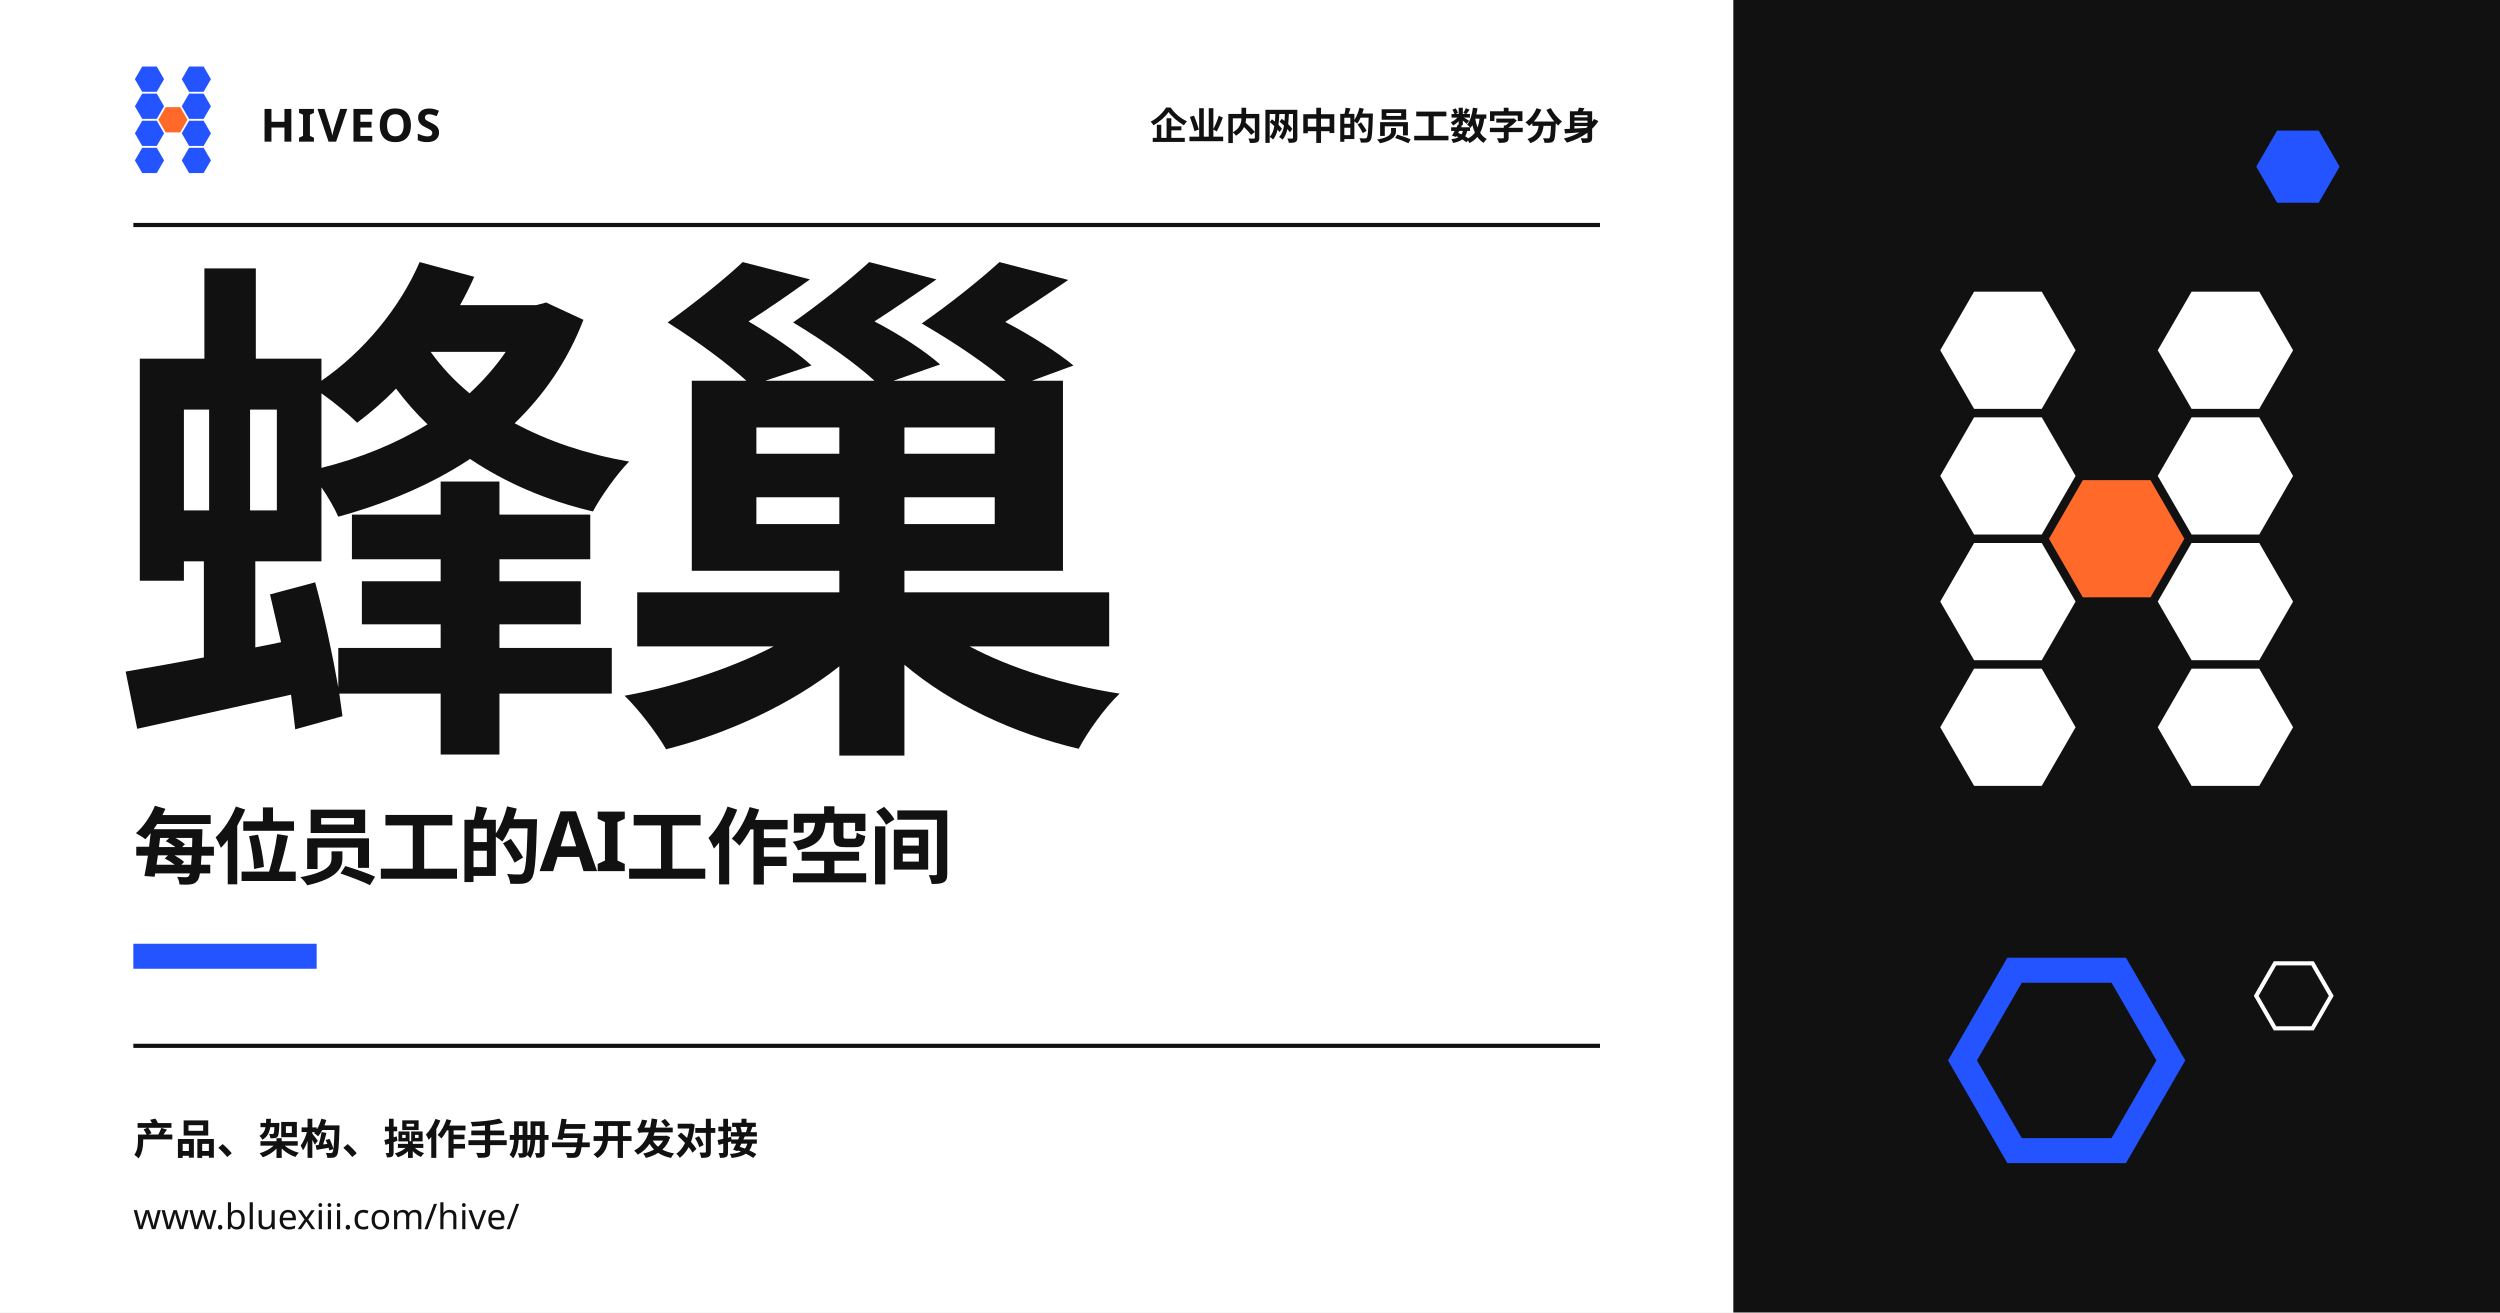
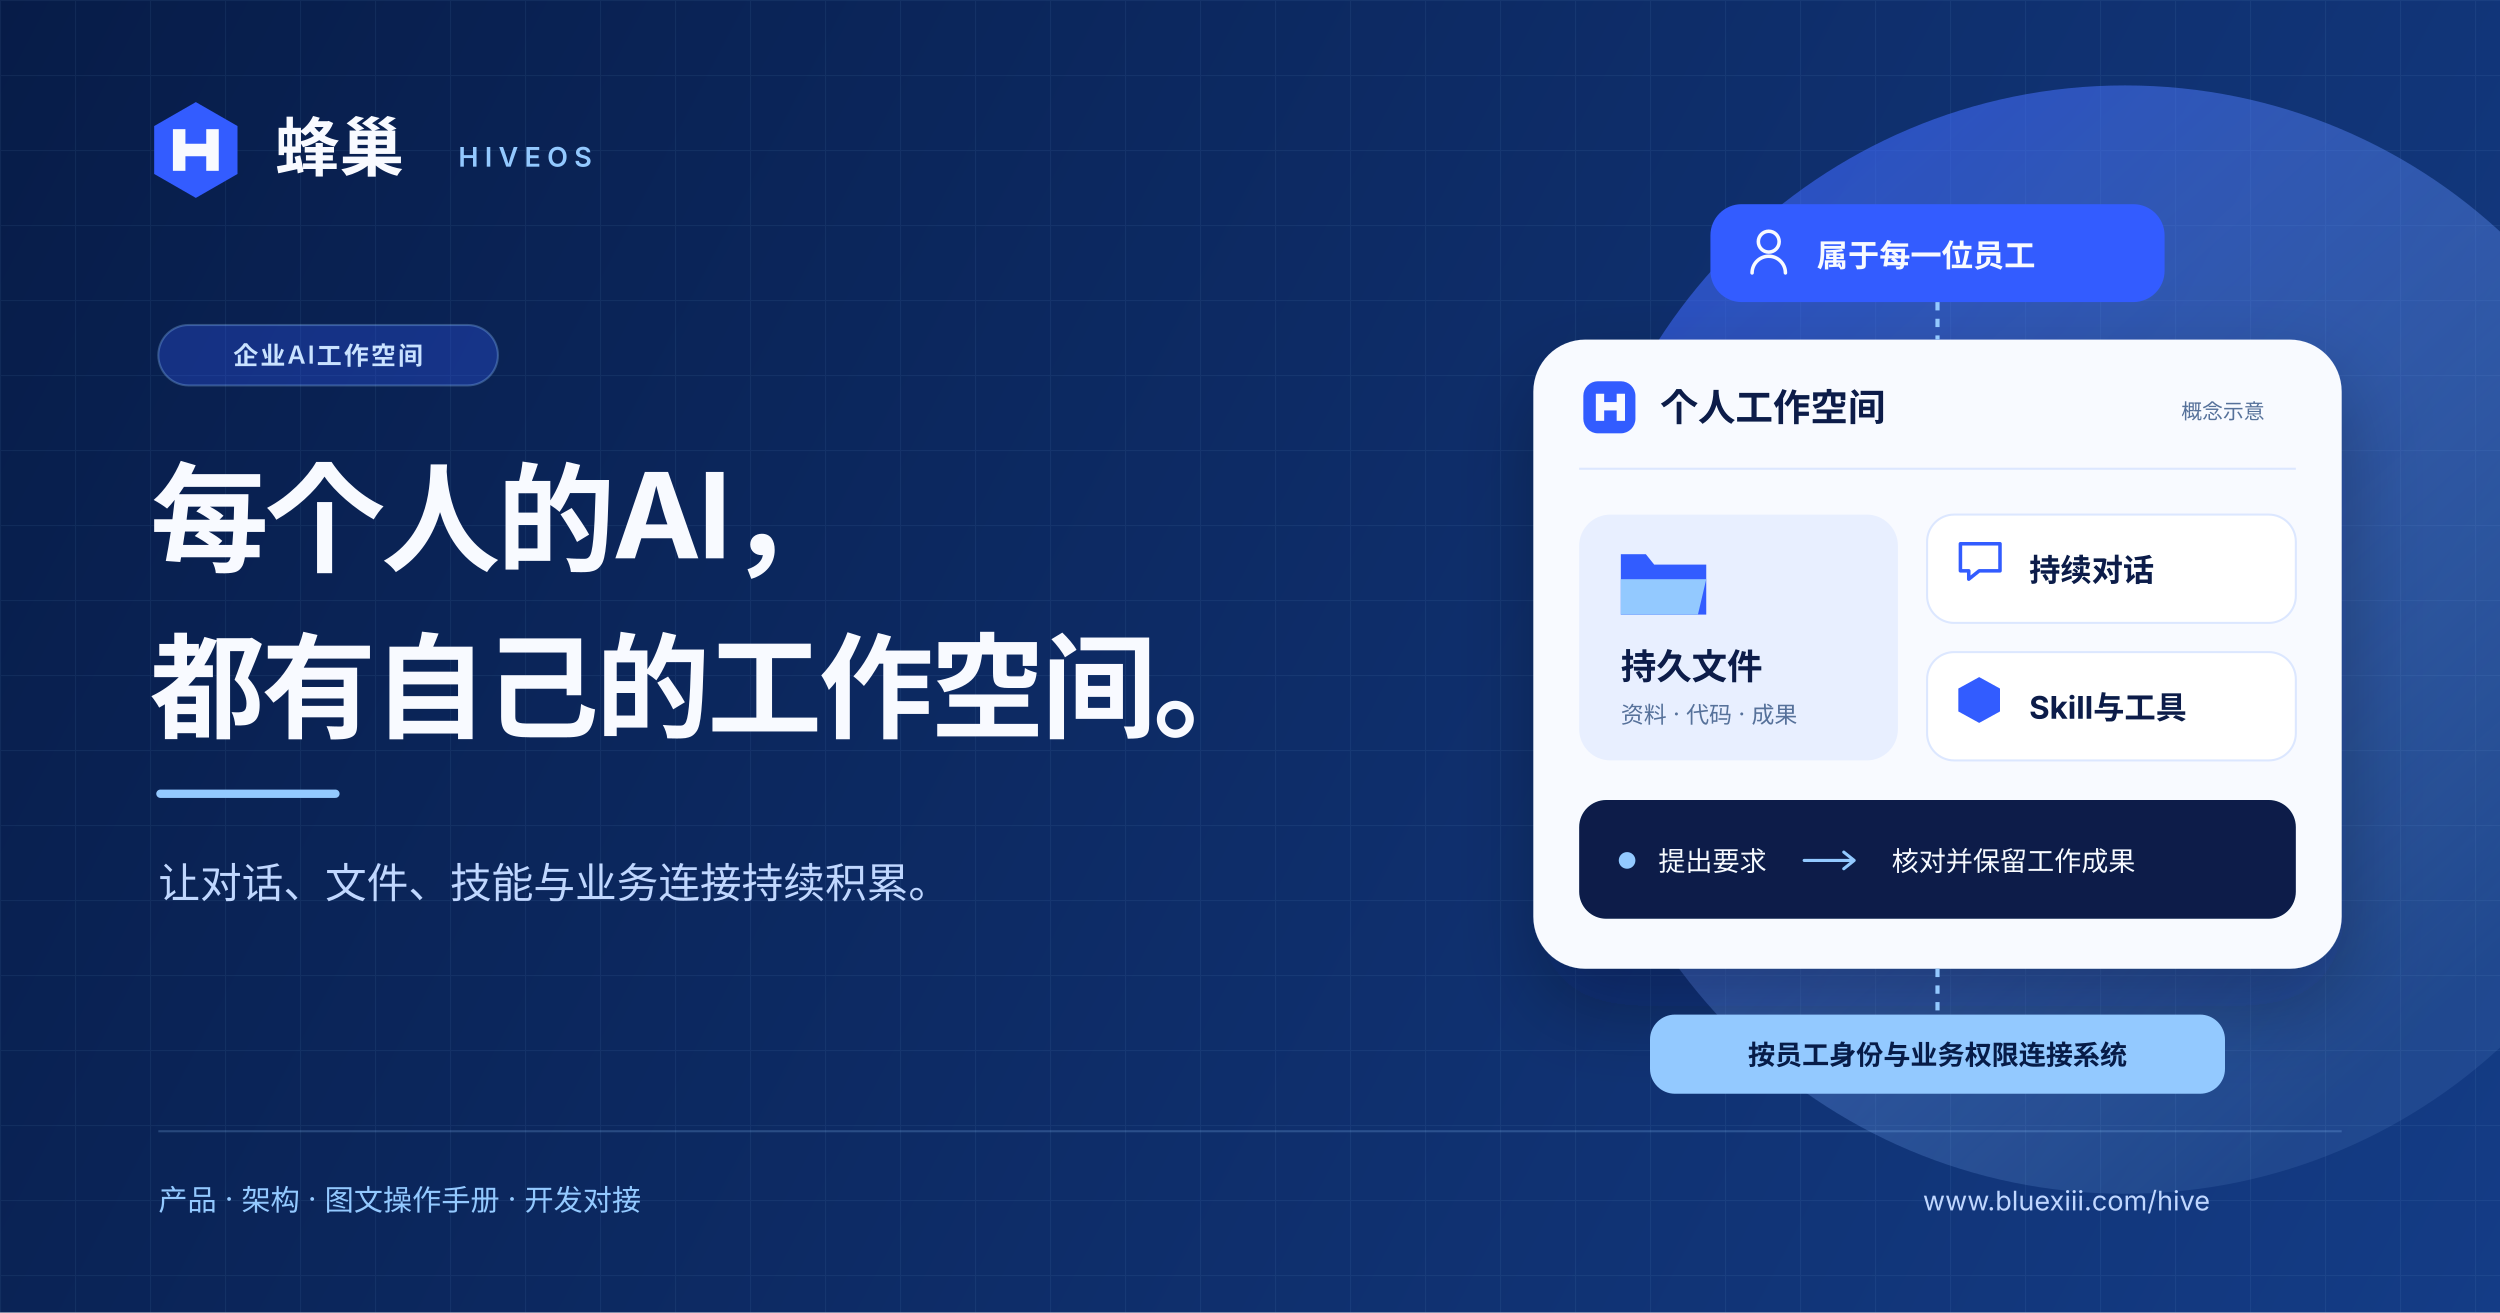
- <svg xmlns="http://www.w3.org/2000/svg" width="1200" height="630" viewBox="0 0 1200 630" fill="none" role="img" aria-labelledby="cover-title cover-description">
-   <rect width="1200" height="630" fill="#fff" />
-   <path d="M832 0h368v630H832Z" fill="#111" />
-   <path d="M64 108h704M64 502h704" stroke="#111" stroke-width="2" />
-   <g transform="translate(58 30) scale(1.25)" fill="#2454ff">
-     <path d="m5.4 6.4 2.8-4.85h5.6l2.8 4.85-2.8 4.85h-5.6Z" />
-     <path d="m5.4 16.8 2.8-4.85h5.6l2.8 4.85-2.8 4.85h-5.6Z" />
-     <path d="m5.4 27.2 2.8-4.85h5.6l2.8 4.85-2.8 4.85h-5.6Z" />
-     <path d="m5.4 37.6 2.8-4.85h5.6l2.8 4.85-2.8 4.85h-5.6Z" />
-     <path d="m23.4 6.4 2.8-4.85h5.6l2.8 4.85-2.8 4.85h-5.6Z" />
-     <path d="m23.4 16.8 2.8-4.85h5.6l2.8 4.85-2.8 4.85h-5.6Z" />
-     <path d="m23.4 27.2 2.8-4.85h5.6l2.8 4.85-2.8 4.85h-5.6Z" />
-     <path d="m23.4 37.6 2.8-4.85h5.6l2.8 4.85-2.8 4.85h-5.6Z" />
-     <path d="m14.4 22 2.8-4.85h5.6l2.8 4.85-2.8 4.85h-5.6Z" fill="#ff6a2a" />
+ <svg xmlns="http://www.w3.org/2000/svg" width="1200" height="630" viewBox="0 0 1200 630" fill="none">
+   <defs>
+     <linearGradient id="background" x1="0" y1="0" x2="1200" y2="630" gradientUnits="userSpaceOnUse">
+       <stop stop-color="#071c48" />
+       <stop offset="1" stop-color="#143c86" />
+     </linearGradient>
+     <linearGradient id="glow" x1="730" y1="110" x2="1110" y2="540" gradientUnits="userSpaceOnUse">
+       <stop stop-color="#335cff" stop-opacity=".65" />
+       <stop offset="1" stop-color="#93c9ff" stop-opacity=".1" />
+     </linearGradient>
+     <pattern id="grid" width="36" height="36" patternUnits="userSpaceOnUse">
+       <path d="M36 0H0v36" stroke="#93c9ff" stroke-opacity=".07" />
+     </pattern>
+     <filter id="shadow" x="681" y="90" width="519" height="505" filterUnits="userSpaceOnUse">
+       <feDropShadow dy="18" stdDeviation="20" flood-color="#020b21" flood-opacity=".28" />
+     </filter>
+   </defs>
+   <rect width="1200" height="630" fill="url(#background)" />
+   <rect width="1200" height="630" fill="url(#grid)" />
+   <circle cx="1020" cy="307" r="266" fill="url(#glow)" />
+   <path d="M76 543h1048" stroke="#93c9ff" stroke-opacity=".22" />
+   <g font-family="system-ui,-apple-system,'PingFang SC','Microsoft YaHei',sans-serif">
+     <path d="m94 49 20 11.5v23L94 95 74 83.5v-23Z" fill="#335cff" />
+     <path d="M83 62h6v7h10v-7h6v20h-6v-7H89v7h-6Z" fill="#f8faff" />
+     <text x="132" y="82" fill="#f8faff" font-size="31" font-weight="700">蜂巢</text>
+     <text x="220" y="80" fill="#93c9ff" font-size="13" font-weight="600" letter-spacing="3">HIVEOS</text>
+     <rect x="76" y="156" width="163" height="29" rx="14.5" fill="#335cff" fill-opacity=".3" stroke="#93c9ff" stroke-opacity=".3" />
+     <text x="157.5" y="175" text-anchor="middle" fill="#c9e2ff" font-size="12" font-weight="600" letter-spacing="1">企业AI工作空间</text>
+     <text x="72" y="270" fill="#f8faff" font-size="57" font-weight="750" letter-spacing="-1.5">每个人的AI，</text>
+     <text x="72" y="350" fill="#f8faff" font-size="55" font-weight="750" letter-spacing="-1.5">都有自己的工作空间。</text>
+     <path d="M77 381h84" stroke="#93c9ff" stroke-width="4" stroke-linecap="round" />
+     <text x="76" y="431" fill="#c0d7ff" font-size="20">让对话、文件、技能与业务连接持续积累。</text>
+     <text x="76" y="581" fill="#93c9ff" font-size="14">产品 · 架构 · 图文操作手册 · 开发对接</text>
+     <text x="923" y="581" fill="#c0d7ff" font-size="13">www.bluexiii.com/hive</text>
+     <g filter="url(#shadow)">
+       <rect x="736" y="163" width="388" height="302" rx="25" fill="#f8faff" />
+       <path d="M758 225h344" stroke="#dce7ff" />
+       <rect x="760" y="183" width="25" height="25" rx="7" fill="#335cff" />
+       <path d="M766 189h4v4h6v-4h4v13h-4v-5h-6v5h-4Z" fill="#f8faff" />
+       <text x="797" y="202" fill="#071c48" font-size="18" font-weight="700">个人工作空间</text>
+       <text x="1067" y="201" text-anchor="middle" fill="#56719a" font-size="10">概念示意</text>
+       <rect x="758" y="247" width="153" height="118" rx="15" fill="#e8efff" />
+       <path d="M778 266h12l4 5h25v24h-41Z" fill="#335cff" />
+       <path d="M778 278h41l-4 17h-37Z" fill="#93c9ff" />
+       <text x="778" y="326" fill="#071c48" font-size="17" font-weight="650">持久文件</text>
+       <text x="778" y="347" fill="#56719a" font-size="11">资料 · 代码 · 成果</text>
+       <rect x="925" y="247" width="177" height="52" rx="13" fill="#ffffff" stroke="#dce7ff" />
+       <path d="M941 261h19v13h-10l-5 4v-4h-4Z" stroke="#335cff" stroke-width="1.7" stroke-linejoin="round" />
+       <text x="974" y="279" fill="#071c48" font-size="15" font-weight="650">持续对话</text>
+       <rect x="925" y="313" width="177" height="52" rx="13" fill="#ffffff" stroke="#dce7ff" />
+       <path d="m950 325 10 5.5v11l-10 5.5-10-5.5v-11Z" fill="#335cff" />
+       <text x="974" y="345" fill="#071c48" font-size="15" font-weight="650">Skill与工具</text>
+       <rect x="758" y="384" width="344" height="57" rx="13" fill="#071c48" />
+       <circle cx="781" cy="413" r="4" fill="#93c9ff" />
+       <text x="796" y="418" fill="#f8faff" font-size="13">提出要求</text>
+       <path d="M866 413h24m-5-4 5 4-5 4" stroke="#93c9ff" stroke-width="1.5" stroke-linecap="round" stroke-linejoin="round" />
+       <text x="908" y="418" fill="#f8faff" font-size="13">核对并保留工作成果</text>
+     </g>
+     <path d="M930 145v18M930 465v22" stroke="#93c9ff" stroke-width="2" stroke-dasharray="4 4" />
+     <rect x="821" y="98" width="218" height="47" rx="15" fill="#335cff" />
+     <circle cx="849" cy="116" r="5" stroke="#f8faff" stroke-width="1.7" />
+     <path d="M841 131a8 8 0 0 1 16 0" stroke="#f8faff" stroke-width="1.7" stroke-linecap="round" />
+     <text x="872" y="128" fill="#f8faff" font-size="15" font-weight="650">属于每一位员工</text>
+     <rect x="792" y="487" width="276" height="38" rx="12" fill="#93c9ff" />
+     <text x="930" y="511" text-anchor="middle" fill="#071c48" font-size="13" font-weight="600">按员工身份与业务权限连接系统</text>
  </g>
-   <g font-family="'Avenir Next','PingFang SC','Microsoft YaHei',sans-serif" fill="#111">
-     <text x="125" y="68" font-size="22" font-weight="800" letter-spacing="1">HIVEOS</text>
-     <text x="768" y="67" text-anchor="end" font-size="18" font-weight="600">企业内网中的员工数字分身</text>
-     <text x="53" y="340" font-size="252" font-weight="800" letter-spacing="-12">蜂巢</text>
-     <text x="64" y="421" font-size="40" font-weight="650" letter-spacing="-1">每位员工的AI工作空间</text>
-     <text x="64" y="554" font-size="20" font-weight="600">产品、架构、操作手册与开发对接</text>
-     <text x="64" y="590" font-size="17" font-weight="500">www.bluexiii.com/hive/</text>
-   </g>
-   <path d="M64 459h88" stroke="#2454ff" stroke-width="12" />
-   <g transform="translate(900 131) scale(5.8)" fill="#fff">
-     <path d="m5.4 6.4 2.8-4.85h5.6l2.8 4.85-2.8 4.85h-5.6Z" />
-     <path d="m5.4 16.8 2.8-4.85h5.6l2.8 4.85-2.8 4.85h-5.6Z" />
-     <path d="m5.4 27.2 2.8-4.85h5.6l2.8 4.85-2.8 4.85h-5.6Z" />
-     <path d="m5.4 37.6 2.8-4.85h5.6l2.8 4.85-2.8 4.85h-5.6Z" />
-     <path d="m23.4 6.4 2.8-4.85h5.6l2.8 4.85-2.8 4.85h-5.6Z" />
-     <path d="m23.4 16.8 2.8-4.85h5.6l2.8 4.85-2.8 4.85h-5.6Z" />
-     <path d="m23.4 27.2 2.8-4.85h5.6l2.8 4.85-2.8 4.85h-5.6Z" />
-     <path d="m23.4 37.6 2.8-4.85h5.6l2.8 4.85-2.8 4.85h-5.6Z" />
-     <path d="m14.4 22 2.8-4.85h5.6l2.8 4.85-2.8 4.85h-5.6Z" fill="#ff6a2a" />
-   </g>
-   <path d="m942 509 25-43.3h50l25 43.3-25 43.3h-50Z" stroke="#2454ff" stroke-width="12" />
-   <path d="m1083 478 9-15.6h18l9 15.6-9 15.6h-18Z" stroke="#fff" stroke-width="2" />
-   <path d="m1083 80 10-17.3h20l10 17.3-10 17.3h-20Z" fill="#2454ff" />
</svg>
